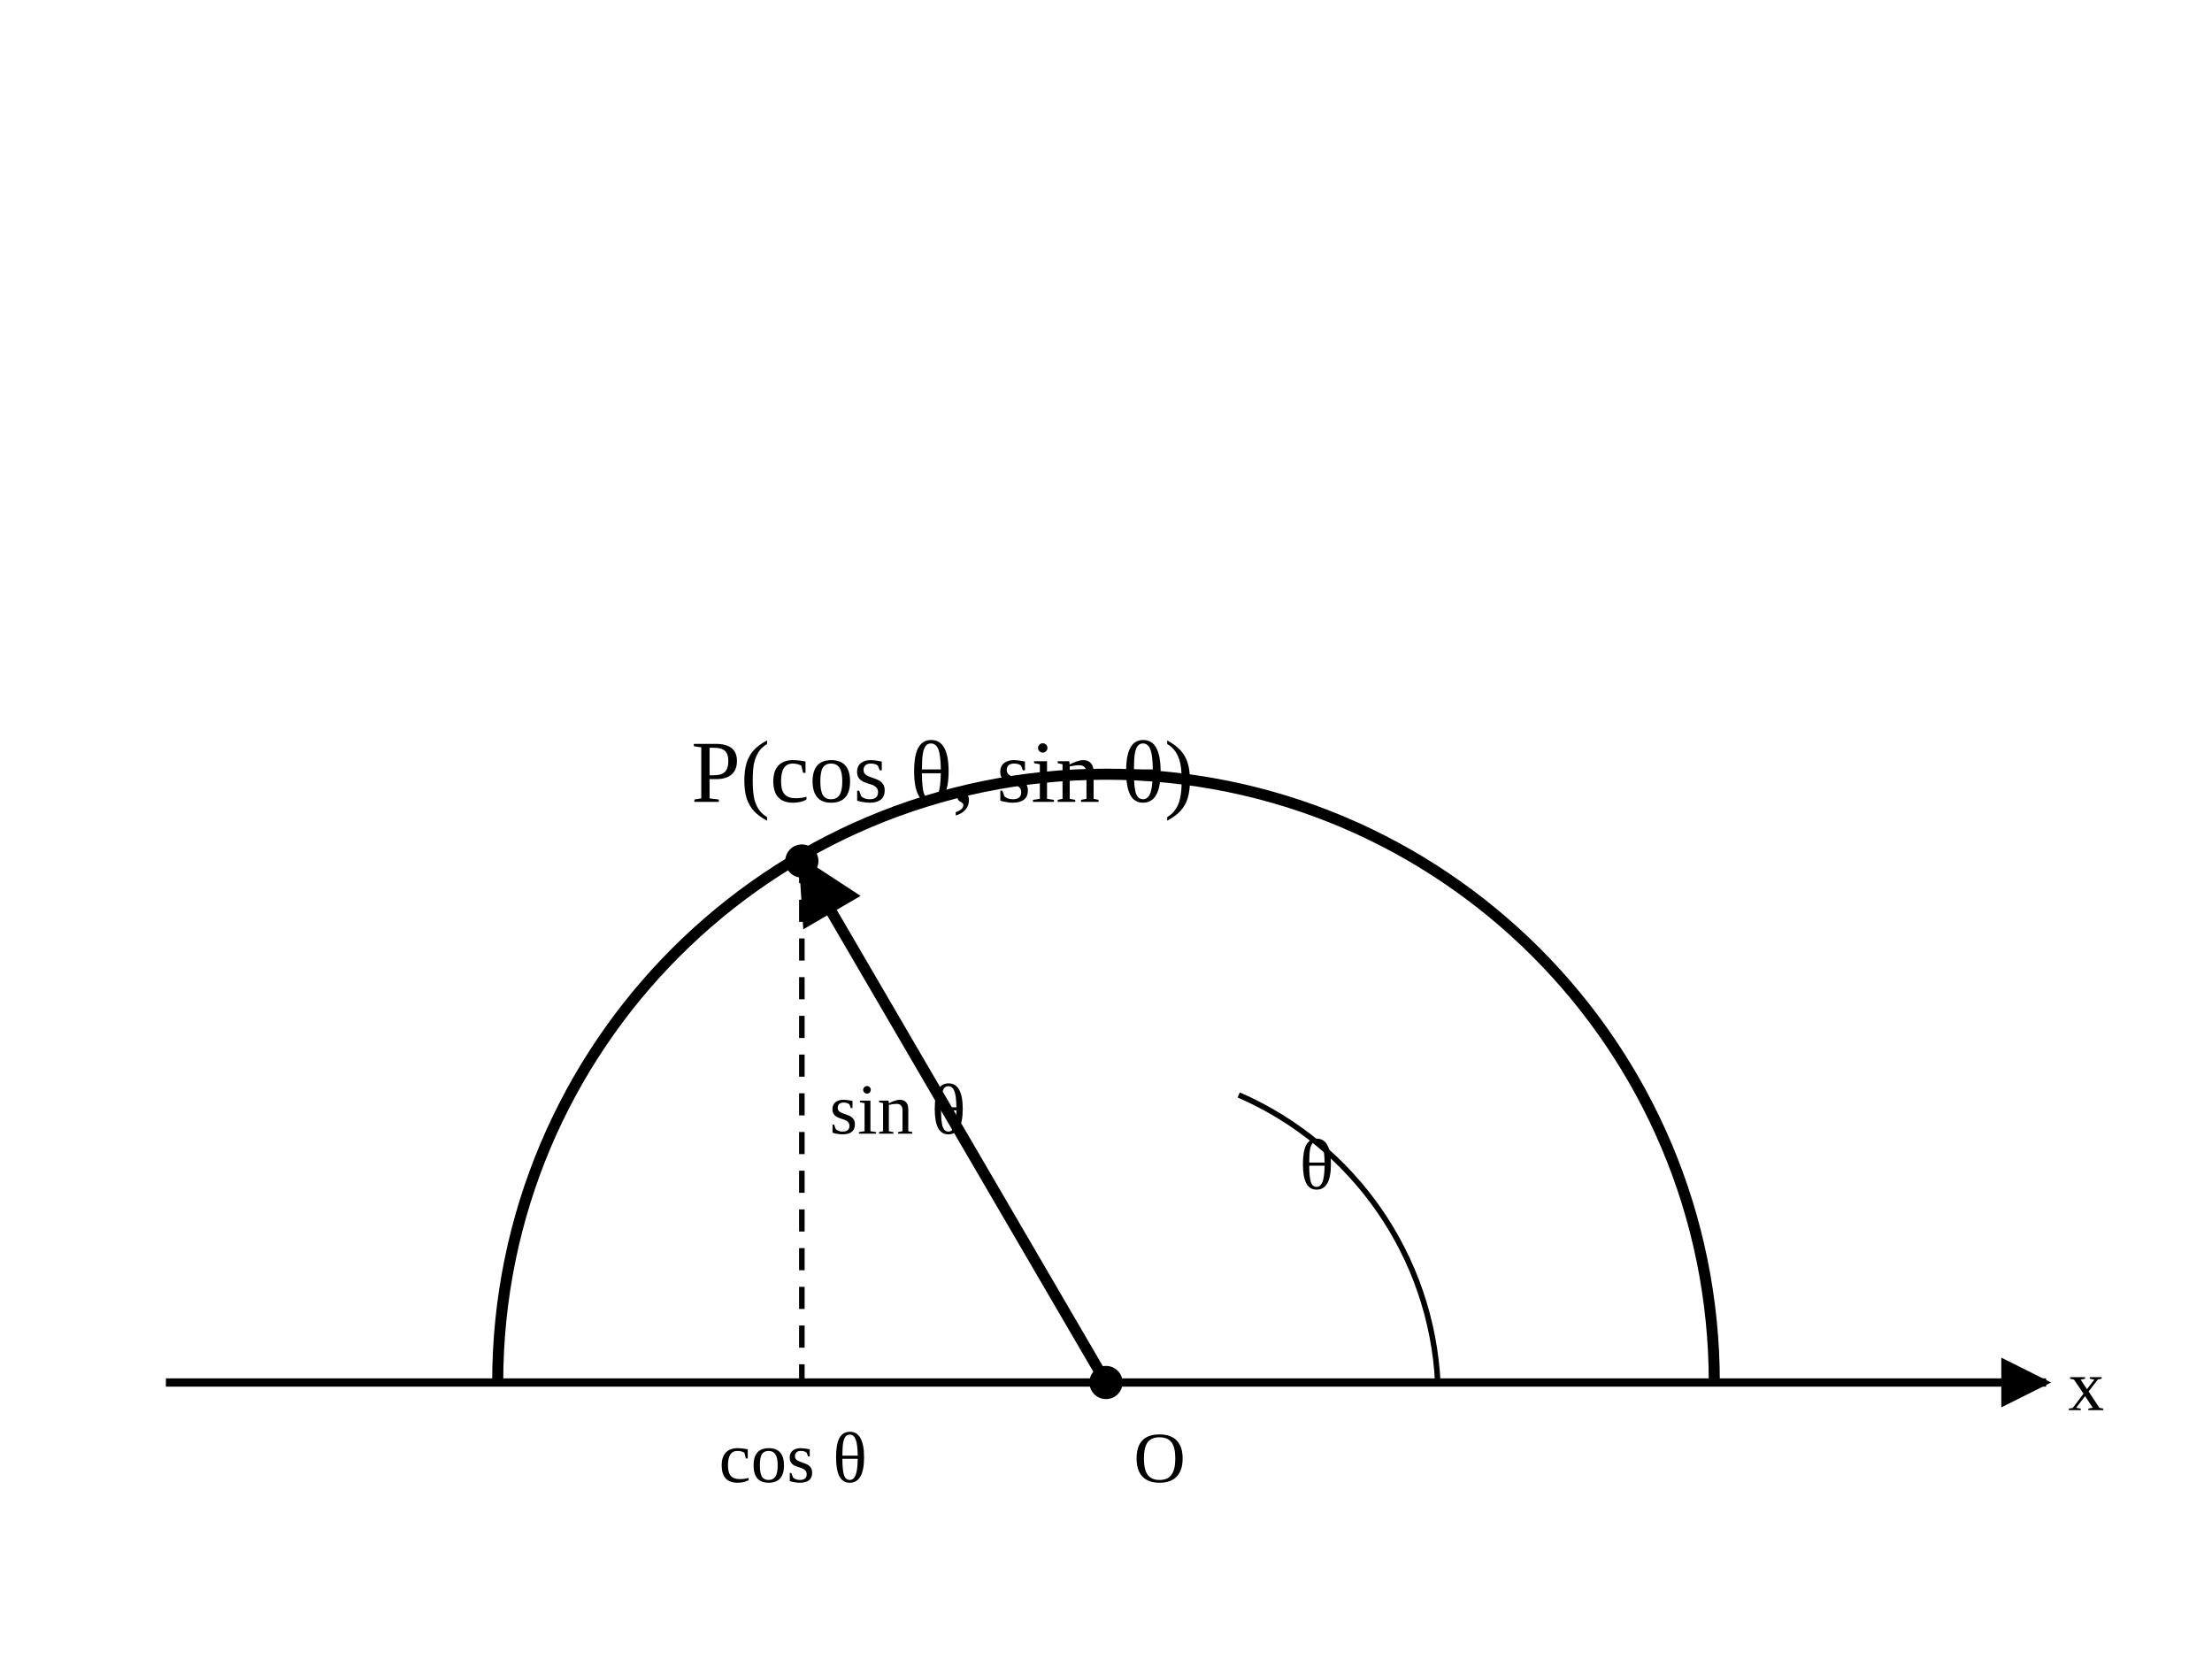
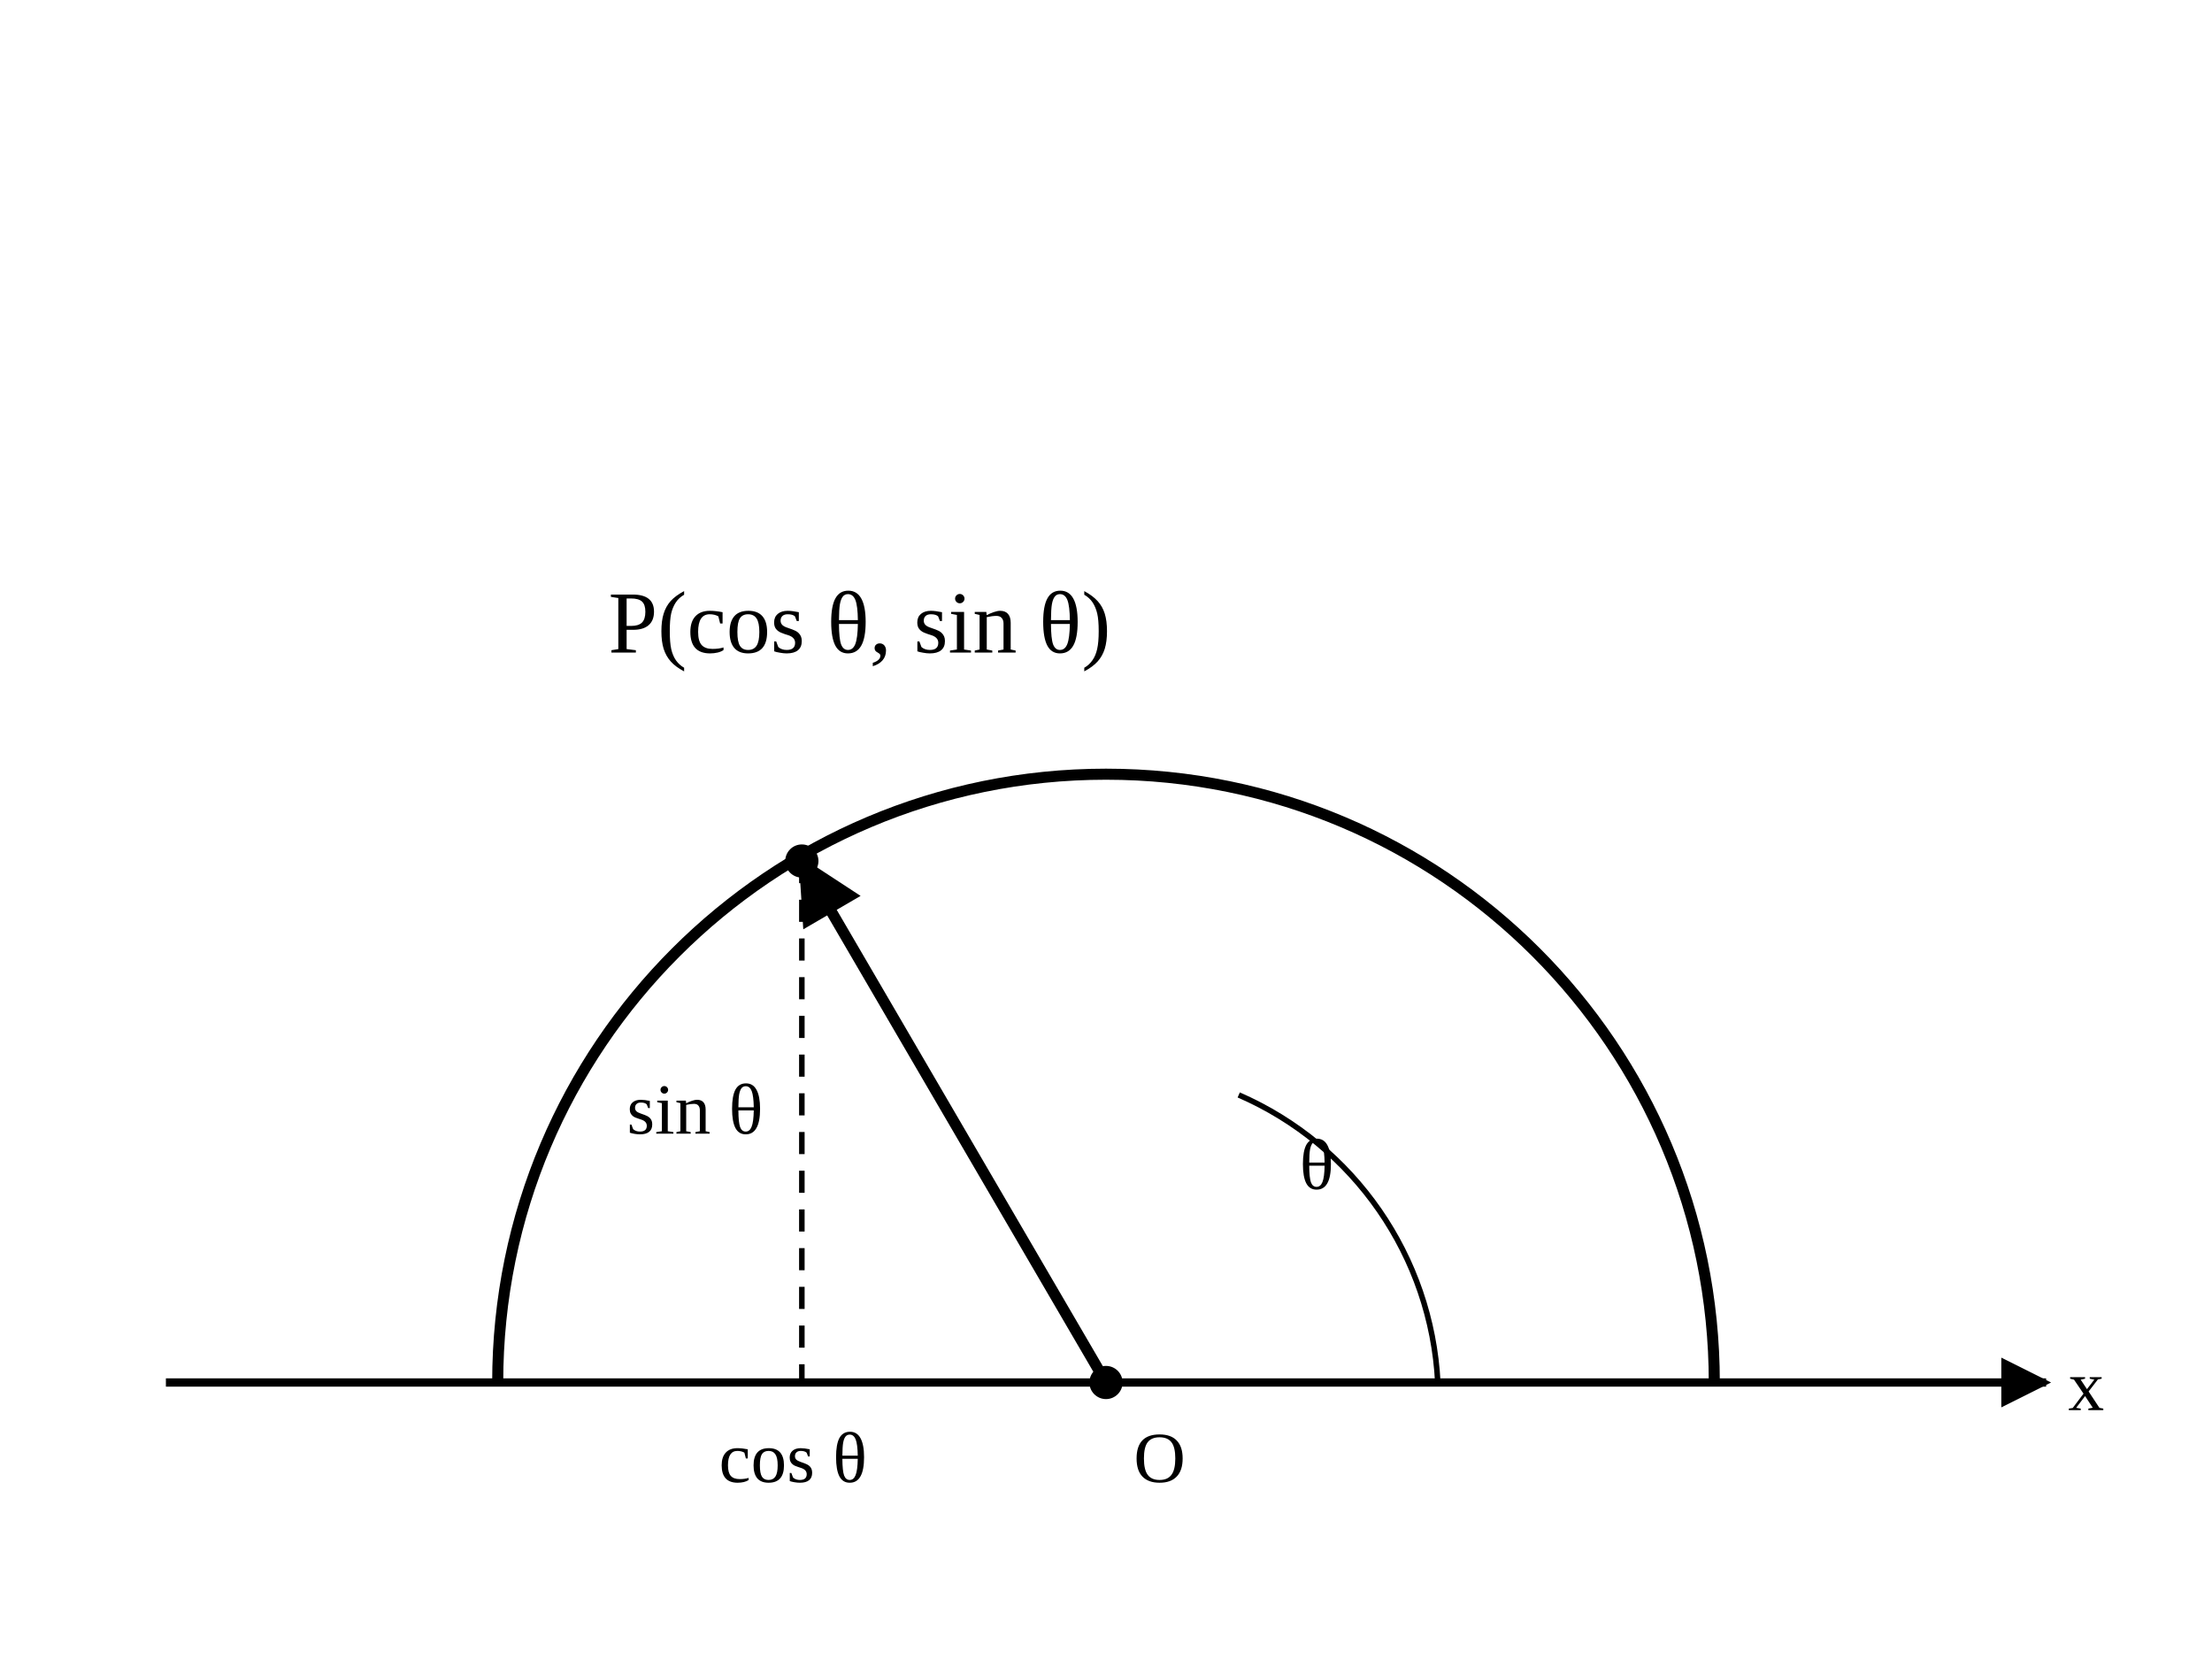
<svg xmlns="http://www.w3.org/2000/svg" viewBox="0 0 400 300" role="img" aria-label="半径1の半円周上の点Pの座標を(cosθ,sinθ)と定義することで、鈍角まで三角比を拡張することを示す図">
  <defs>
    <marker id="arrow-obtuse" viewBox="0 0 10 10" refX="9" refY="5" markerWidth="6" markerHeight="6" orient="auto-start-reverse">
      <path d="M0,0 L10,5 L0,10 z" fill="currentColor" />
    </marker>
  </defs>
  <line x1="30" y1="250" x2="370" y2="250" stroke="currentColor" stroke-width="1.5" marker-end="url(#arrow-obtuse)" />
  <text x="374" y="255" font-size="13" fill="currentColor">x</text>
  <path d="M 90,250 A 110,110 0 0 1 310,250" fill="none" stroke="currentColor" stroke-width="2" />
  <line x1="200" y1="250" x2="145" y2="155.7" stroke="currentColor" stroke-width="2" marker-end="url(#arrow-obtuse)" />
  <path d="M 260,250 A 60,60 0 0 0 224,198" fill="none" stroke="currentColor" stroke-width="1" />
  <text x="235" y="215" font-size="13" fill="currentColor">θ</text>
  <line x1="145" y1="155.7" x2="145" y2="250" stroke="currentColor" stroke-width="1" stroke-dasharray="4 3" />
  <circle cx="200" cy="250" r="3" fill="currentColor" />
  <circle cx="145" cy="155.7" r="3" fill="currentColor" />
  <text x="205" y="268" font-size="13" fill="currentColor">O</text>
-   <text x="125" y="145" font-size="16" fill="currentColor">P(cos θ, sin θ)</text>
+   <text x="110" y="118" font-size="16" fill="currentColor">P(cos θ, sin θ)</text>
  <text x="130" y="268" font-size="13" fill="currentColor">cos θ</text>
-   <text x="150" y="205" font-size="13" fill="currentColor">sin θ</text>
+   <text x="138" y="205" font-size="13" text-anchor="end" fill="currentColor">sin θ</text>
</svg>
